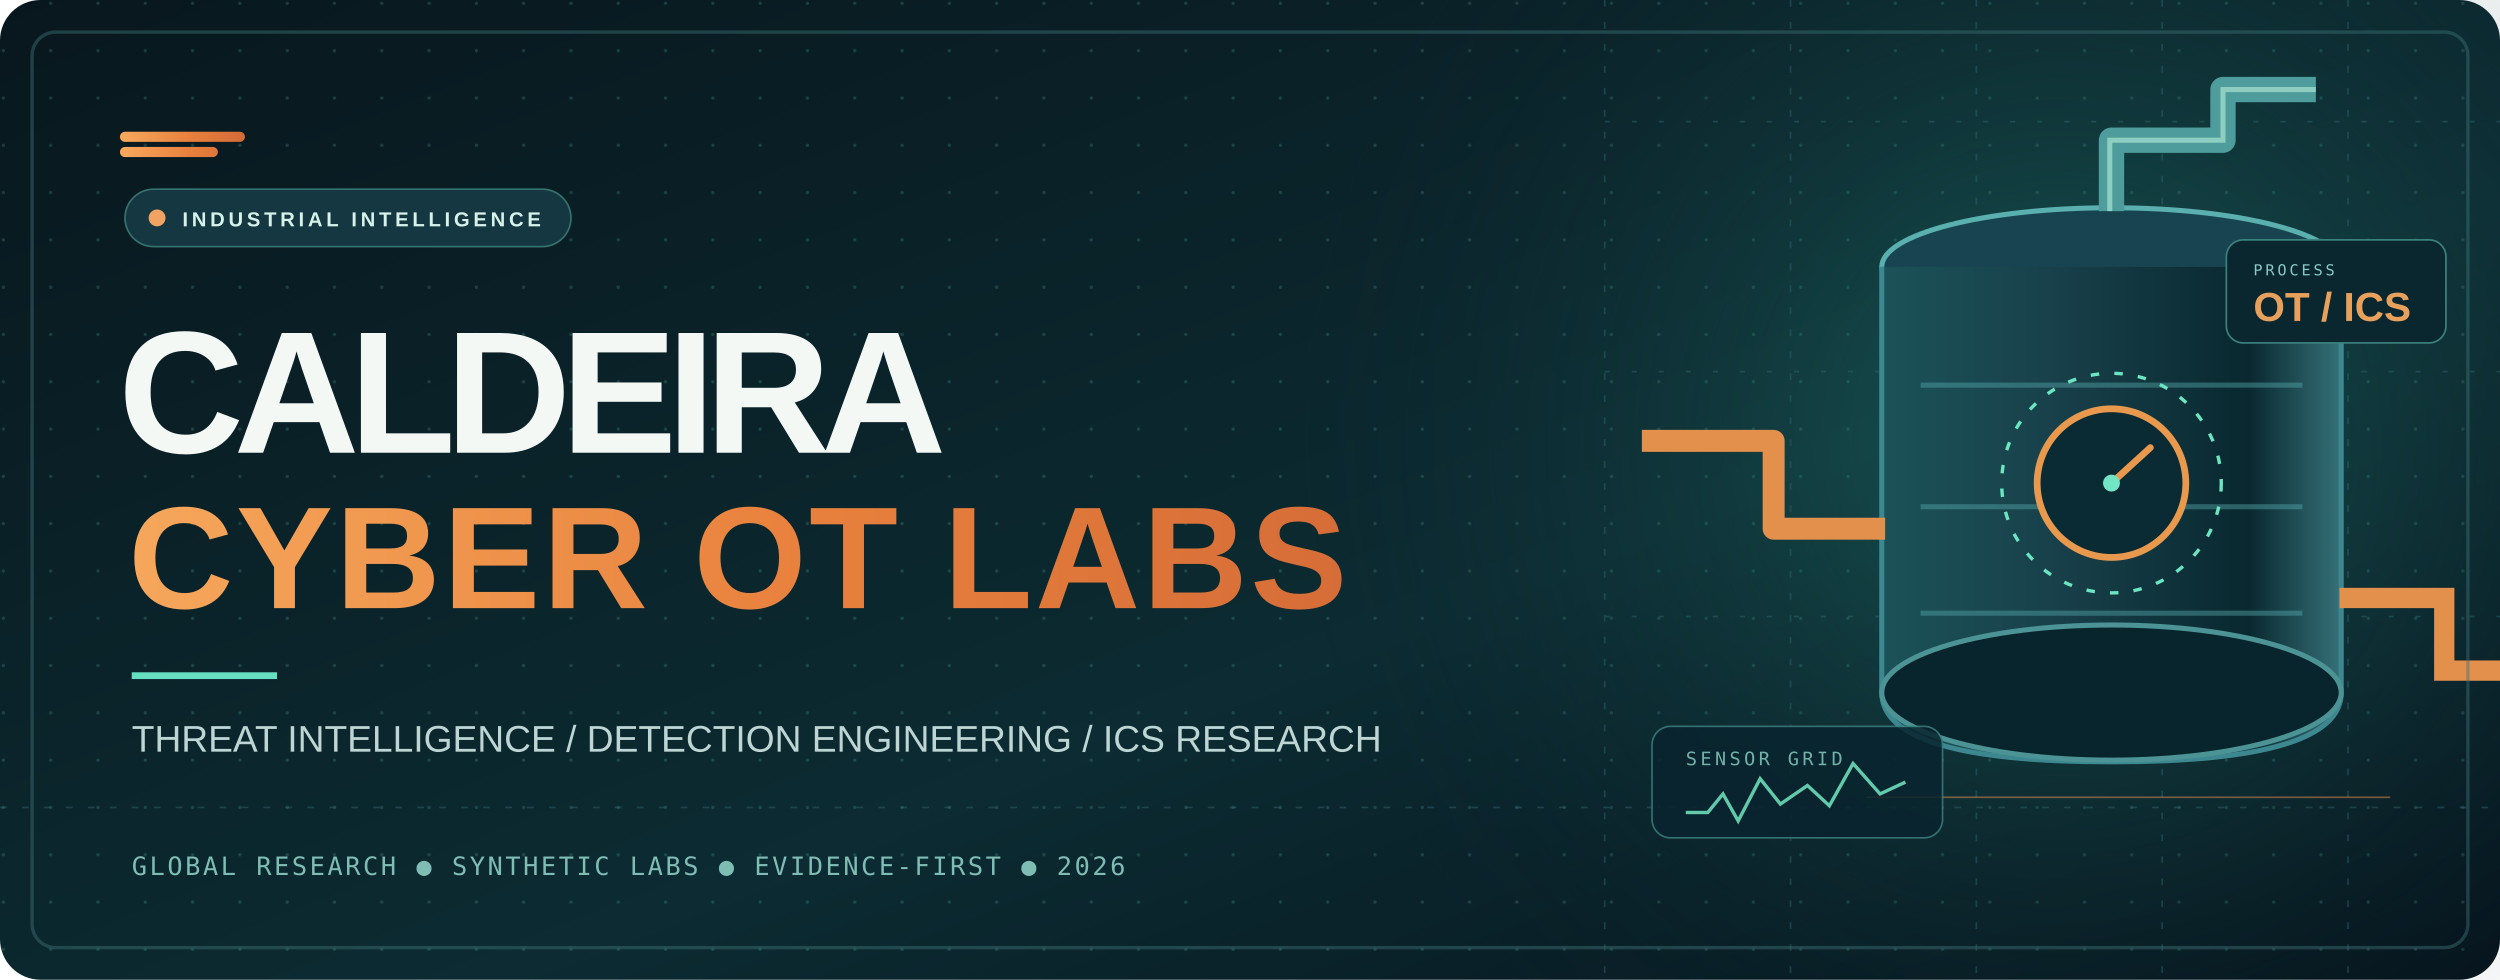
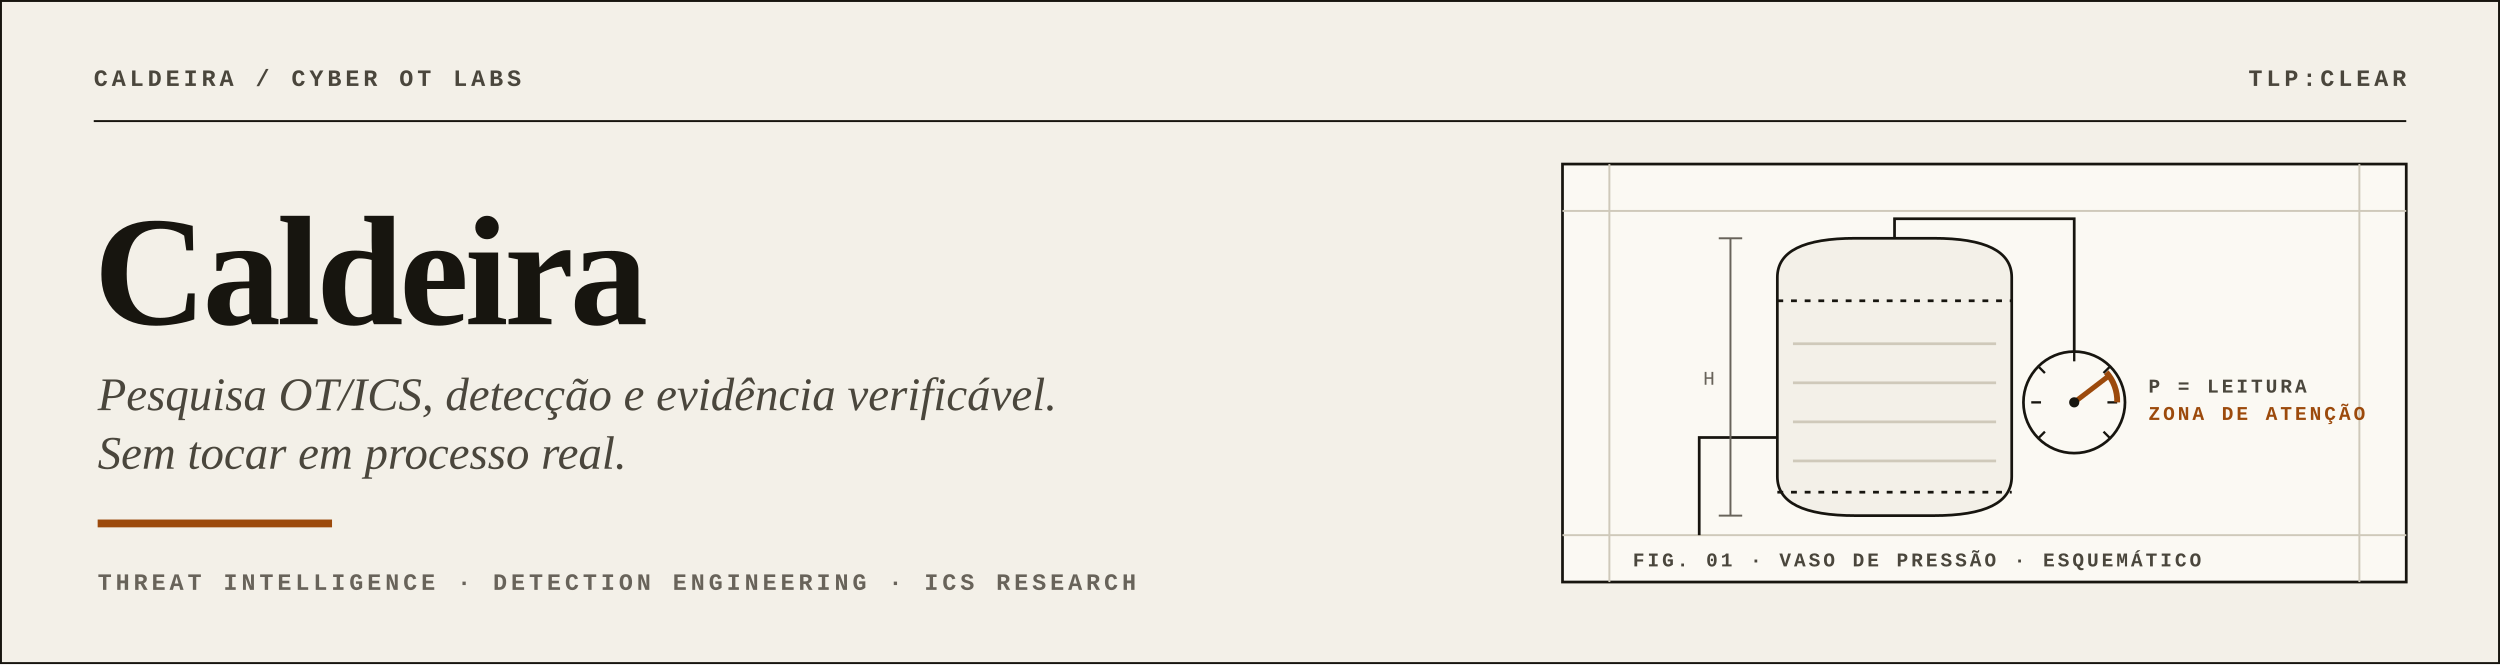
- <svg xmlns="http://www.w3.org/2000/svg" width="1480" height="580" viewBox="0 0 1480 580" role="img" aria-labelledby="ttl desc">
-   <defs>
-     <linearGradient id="sky" x1="0" x2="1" y1="0" y2="1">
-       <stop stop-color="#08171D" />
-       <stop offset=".6" stop-color="#0C2B32" />
-       <stop offset="1" stop-color="#06131C" />
-     </linearGradient>
-     <linearGradient id="tank" x1="0" x2="1">
-       <stop stop-color="#1B5258" />
-       <stop offset=".38" stop-color="#18404A" />
-       <stop offset=".8" stop-color="#092830" />
-       <stop offset="1" stop-color="#357078" />
-     </linearGradient>
-     <linearGradient id="copper" x1="0" x2="1">
-       <stop stop-color="#F6A75B" />
-       <stop offset=".55" stop-color="#E8813D" />
-       <stop offset="1" stop-color="#D66D38" />
-     </linearGradient>
-     <radialGradient id="flare">
-       <stop stop-color="#2D9F8D" stop-opacity=".4" />
-       <stop offset="1" stop-color="#0D232D" stop-opacity="0" />
-     </radialGradient>
-     <pattern id="dots" width="28" height="28" patternUnits="userSpaceOnUse">
-       <circle cx="2" cy="2" r="1" fill="#62D2BF" opacity=".19" />
-     </pattern>
-     <filter id="blur">
-       <feGaussianBlur stdDeviation="22" />
-     </filter>
-   </defs>
-   <rect width="1480" height="580" rx="24" fill="url(#sky)" />
-   <rect width="1480" height="580" rx="24" fill="url(#dots)" />
-   <circle cx="1220" cy="260" r="460" fill="url(#flare)" />
-   <g opacity=".46" stroke="#2E6670" fill="none">
-     <path d="M950 0v580M1060 0v580M1170 0v580M1280 0v580M1390 0v580M0 478h1480" stroke-dasharray="4 9" />
-     <path d="M950 72h530M950 220h530M950 365h530" stroke-dasharray="3 13" />
+ <svg xmlns="http://www.w3.org/2000/svg" width="1280" height="340" viewBox="0 0 1280 340" role="img" aria-labelledby="t d">
+   <rect width="1280" height="340" fill="#f3f0e8" />
+   <rect x="0.5" y="0.5" width="1279" height="339" fill="none" stroke="#17150f" />
+   <g font-family="'Courier New',Courier,monospace" font-size="12" letter-spacing="2" fill="#4a463c" font-weight="700">
+     <text x="48" y="44">CALDEIRA / CYBER OT LABS</text>
+     <text x="1232" y="44" text-anchor="end">TLP:CLEAR</text>
  </g>
-   <g transform="translate(1030 42)" fill="none">
-     <ellipse cx="220" cy="116" rx="136" ry="35" fill="#184451" stroke="#5AAFAF" stroke-width="3" />
-     <path d="M84 116V368Q84 409 220 409Q356 409 356 368V116" fill="url(#tank)" stroke="#3D8890" stroke-width="3" />
-     <ellipse cx="220" cy="368" rx="136" ry="40" fill="#08242C" stroke="#4B9394" stroke-width="3" />
-     <path d="M107 186H333M107 258H333M107 321H333" stroke="#53A8A8" stroke-opacity=".45" stroke-width="3" />
-     <path d="M220 83V41h66v-30h55" stroke="#4E9C9B" stroke-width="15" stroke-linejoin="round" />
-     <path d="M219 83V41h67v-30h55" stroke="#B7F0D9" stroke-opacity=".6" stroke-width="3" />
-     <path d="M86 271h-66v-52h-78" stroke="#E4904D" stroke-width="13" stroke-linejoin="round" />
-     <path d="M355 312h62v43h80" stroke="#E4904D" stroke-width="12" />
-     <circle cx="220" cy="244" r="65" stroke="#6CE5C1" stroke-width="2" stroke-dasharray="5 9" />
-     <circle cx="220" cy="244" r="44" fill="#0A2A34" stroke="#E8994E" stroke-width="4" />
-     <path d="M220 244l23-21" stroke="#E8994E" stroke-width="4" stroke-linecap="round" />
-     <circle cx="220" cy="244" r="5" fill="#72E6C4" />
-     <path d="M75 430h310" stroke="#E78C47" opacity=".5" />
+   <line x1="48" y1="62" x2="1232" y2="62" stroke="#17150f" />
+   <text x="48" y="166" font-family="Georgia,'Times New Roman',serif" font-size="80" font-weight="700" fill="#17150f" letter-spacing="-2">Caldeira</text>
+   <text x="50" y="210" font-family="Georgia,'Times New Roman',serif" font-size="24" font-style="italic" fill="#4a463c">Pesquisa OT/ICS, detecção e evidência verificável.</text>
+   <text x="50" y="240" font-family="Georgia,'Times New Roman',serif" font-size="24" font-style="italic" fill="#4a463c">Sem tocar em processo real.</text>
+   <line x1="50" y1="268" x2="170" y2="268" stroke="#9c4a0c" stroke-width="4" />
+   <text x="50" y="302" font-family="'Courier New',Courier,monospace" font-size="12" letter-spacing="2" fill="#68635a" font-weight="700">THREAT INTELLIGENCE · DETECTION ENGINEERING · ICS RESEARCH</text>
+   <g transform="translate(800 84)" fill="none" stroke="#17150f" stroke-width="1.4">
+     <rect width="432" height="214" fill="#fbf9f3" />
+     <g stroke="#cfc9ba" stroke-width="1">
+       <path d="M0 24H432M0 190H432M24 0V214M408 0V214" />
+     </g>
+     <path d="M110 58Q110 38 150 38H190Q230 38 230 58V160Q230 180 190 180H150Q110 180 110 160Z" fill="#f3f0e8" />
+     <path d="M110 70H230M110 168H230" stroke-dasharray="3 4" />
+     <g stroke="#cfc9ba">
+       <path d="M118 92L222 92M118 112L222 112M118 132L222 132M118 152L222 152" />
+     </g>
+     <path d="M170 38V28H262V96" />
+     <path d="M110 140H70V190" />
+     <g stroke="#68635a" stroke-width="1">
+       <path d="M86 38V180M80 38H92M80 180H92" />
+     </g>
+     <text x="78" y="113" font-family="'Courier New',Courier,monospace" font-size="10" fill="#68635a" stroke="none" text-anchor="end" letter-spacing="1">H</text>
+     <circle cx="262" cy="122" r="26" fill="#fbf9f3" />
+     <g stroke-width="1.2">
+       <path d="M243.6 140.4L247 137M240 122H245M243.6 103.6L247 107M262 96V101M280.4 103.6L277 107M284 122H279M280.4 140.4L277 137" />
+     </g>
+     <path d="M278.4 106.6A22 22 0 0 1 284 122" stroke="#9c4a0c" stroke-width="3" />
+     <path d="M262 122L279 109" stroke="#9c4a0c" stroke-width="2.6" stroke-linecap="round" />
+     <circle cx="262" cy="122" r="2.6" fill="#17150f" stroke="none" />
+     <g font-family="'Courier New',Courier,monospace" font-size="10" fill="#4a463c" stroke="none" letter-spacing="1.5" font-weight="700">
+       <text x="300" y="117">P = LEITURA</text>
+       <text x="300" y="131" fill="#9c4a0c">ZONA DE ATENÇÃO</text>
+       <text x="36" y="206">FIG. 01 · VASO DE PRESSÃO · ESQUEMÁTICO</text>
+     </g>
  </g>
-   <g opacity=".85">
-     <rect x="978" y="430" width="172" height="66" rx="11" fill="#08232E" stroke="#3A7D7E" />
-     <text x="998" y="453" font-size="11" letter-spacing="2" font-family="monospace" fill="#82C9BF">SENSOR GRID</text>
-     <path d="M998 481h13l9-11 9 16 13-25 12 15 16-11 13 12 14-25 16 18 15-7" stroke="#71E6C0" fill="none" stroke-width="2" />
-   </g>
-   <g>
-     <rect x="1318" y="142" width="130" height="61" rx="10" fill="#0A2730" stroke="#3B817E" />
-     <text x="1334" y="163" font-size="9" letter-spacing="1.7" font-family="monospace" fill="#8BCAC5">PROCESS</text>
-     <text x="1334" y="190" font-size="24" font-weight="bold" font-family="Arial" fill="#E8A15C">OT / ICS</text>
-   </g>
-   <path d="M74 81h68M74 90h52" stroke="url(#copper)" stroke-width="6" stroke-linecap="round" />
-   <rect x="74" y="112" width="264" height="34" rx="17" fill="#143741" stroke="#35716D" />
-   <circle cx="93" cy="129" r="5" fill="#F0A363" />
-   <text x="108" y="134" font-family="Arial" font-weight="bold" font-size="12" letter-spacing="2.2" fill="#D6F2E9">INDUSTRIAL INTELLIGENCE</text>
-   <text x="70" y="268" font-family="Arial,Helvetica,sans-serif" font-size="103" font-weight="900" letter-spacing="-6" fill="#F4F8F5">CALDEIRA</text>
-   <text x="76" y="360" font-family="Arial,Helvetica,sans-serif" font-size="86" font-weight="900" letter-spacing="1.6" fill="url(#copper)">CYBER OT LABS</text>
-   <rect x="78" y="398" width="86" height="4" fill="#66DFC0" />
-   <text x="78" y="445" font-family="Arial,Helvetica,sans-serif" font-size="22" fill="#BDD5D3">THREAT INTELLIGENCE   /   DETECTION ENGINEERING   /   ICS RESEARCH</text>
-   <text x="78" y="518" font-family="monospace" font-size="15" letter-spacing="1.5" fill="#7EBCB4">GLOBAL RESEARCH  ●  SYNTHETIC LABS  ●  EVIDENCE-FIRST  ●  2026</text>
-   <rect x="19" y="19" width="1442" height="542" rx="14" fill="none" stroke="#3D7375" stroke-opacity=".45" stroke-width="2" />
</svg>
